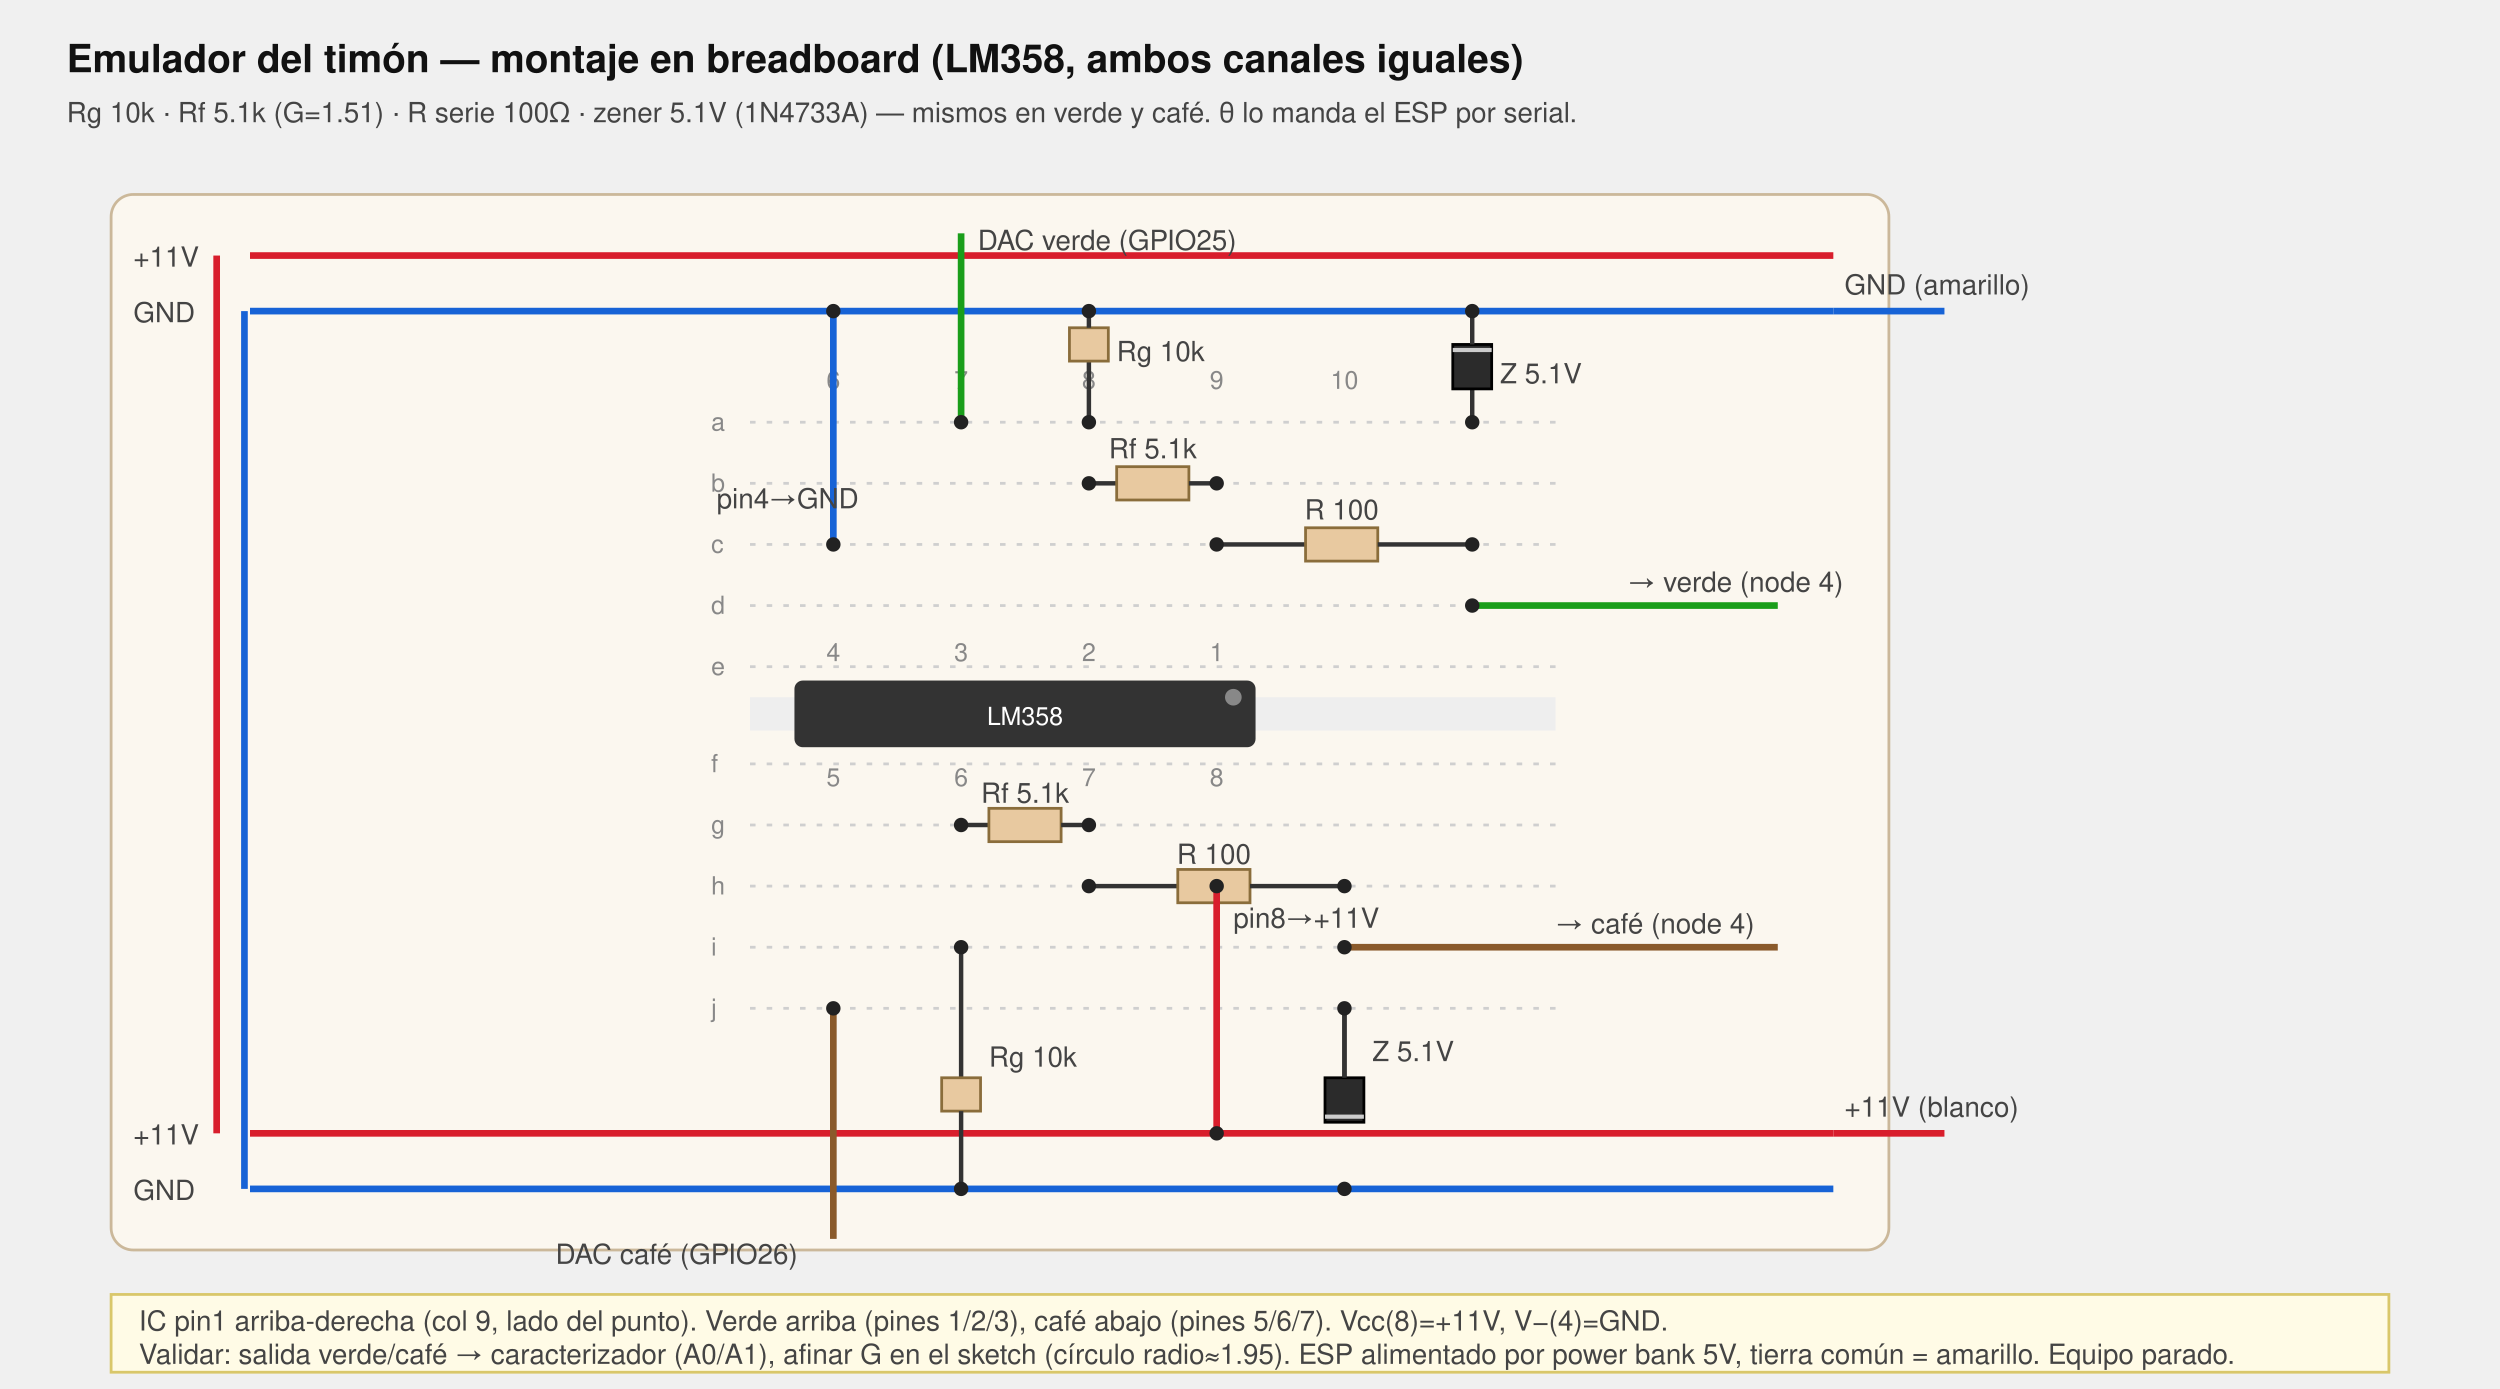
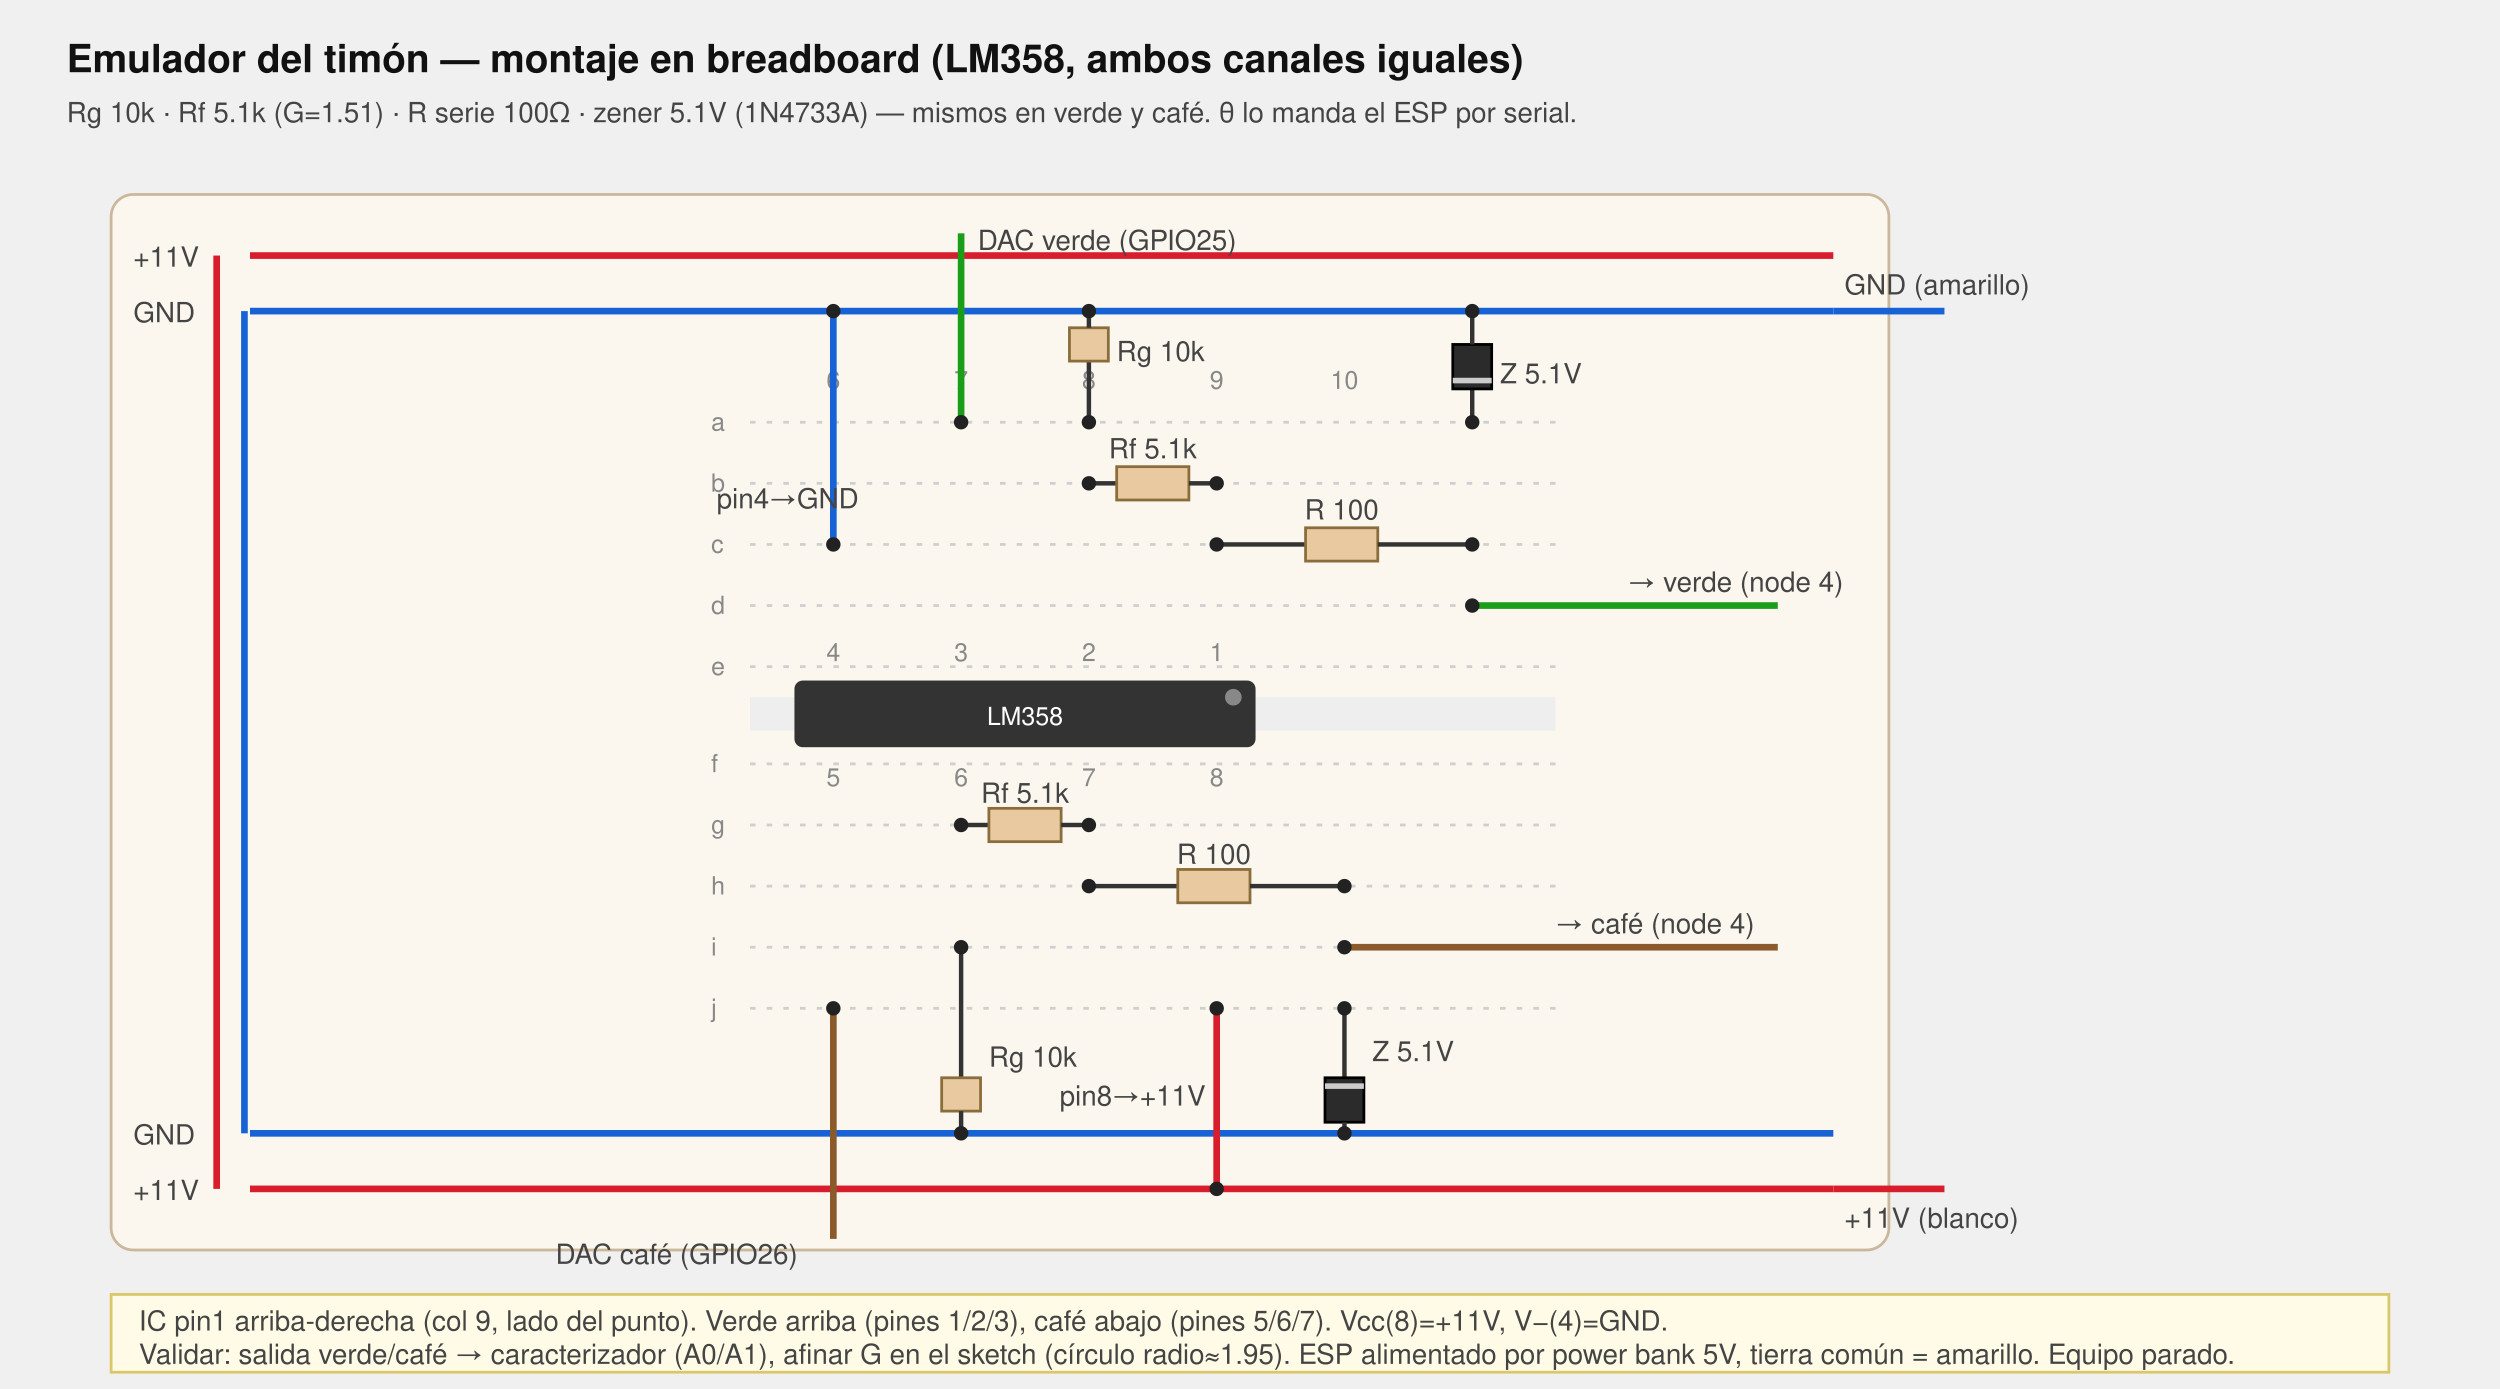
<svg xmlns="http://www.w3.org/2000/svg" viewBox="0 0 900 500" font-family="Helvetica,Arial,sans-serif">
  <style>
    .tb{font-size:14px;font-weight:bold;fill:#111}
    .sm{font-size:11px;fill:#222}
    .xs{font-size:10px;fill:#444}
    .pin{font-size:9px;fill:#fff}
    .col{font-size:9px;fill:#888}
    .row{stroke:#cfcfcf;stroke-width:1;stroke-dasharray:2 4}
    .red{stroke:#d81e2c;stroke-width:2.4;fill:none}
    .blue{stroke:#1763d6;stroke-width:2.4;fill:none}
    .verde{stroke:#1a9e1a;stroke-width:2.4;fill:none}
    .cafe{stroke:#8a5a2b;stroke-width:2.4;fill:none}
    .lead{stroke:#333;stroke-width:1.6;fill:none}
    .rb{fill:#e8c9a0;stroke:#8a6d3b;stroke-width:1}
    .zb{fill:#2b2b2b;stroke:#000;stroke-width:1}
    .dot{fill:#222}
  </style>
  <text x="24" y="26" class="tb" font-size="17">Emulador del timón — montaje en breadboard (LM358, ambos canales iguales)</text>
  <text x="24" y="44" class="xs">Rg 10k · Rf 5.1k (G=1.51) · R serie 100Ω · zener 5.1V (1N4733A) — mismos en verde y café. θ lo manda el ESP por serial.</text>
  <rect x="40" y="70" width="640" height="380" rx="8" fill="#fbf7ef" stroke="#cbb89a" />
  <line x1="90" y1="92" x2="660" y2="92" class="red" />
  <line x1="90" y1="112" x2="660" y2="112" class="blue" />
-   <line x1="90" y1="408" x2="660" y2="408" class="red" />
-   <line x1="90" y1="428" x2="660" y2="428" class="blue" />
+   <line x1="90" y1="408" x2="660" y2="408" class="blue" />
+   <line x1="90" y1="428" x2="660" y2="428" class="red" />
  <text x="48" y="96" class="xs" fill="#d81e2c">+11V</text>
  <text x="48" y="116" class="xs" fill="#1763d6">GND</text>
-   <text x="48" y="412" class="xs" fill="#d81e2c">+11V</text>
-   <text x="48" y="432" class="xs" fill="#1763d6">GND</text>
-   <line x1="78" y1="92" x2="78" y2="408" class="red" />
-   <line x1="88" y1="112" x2="88" y2="428" class="blue" />
+   <text x="48" y="412" class="xs" fill="#1763d6">GND</text>
+   <text x="48" y="432" class="xs" fill="#d81e2c">+11V</text>
+   <line x1="78" y1="92" x2="78" y2="428" class="red" />
+   <line x1="88" y1="112" x2="88" y2="408" class="blue" />
  <line x1="270" y1="152" x2="560" y2="152" class="row" />
  <text x="256" y="155" class="col">a</text>
  <line x1="270" y1="174" x2="560" y2="174" class="row" />
  <text x="256" y="177" class="col">b</text>
  <line x1="270" y1="196" x2="560" y2="196" class="row" />
  <text x="256" y="199" class="col">c</text>
  <line x1="270" y1="218" x2="560" y2="218" class="row" />
  <text x="256" y="221" class="col">d</text>
  <line x1="270" y1="240" x2="560" y2="240" class="row" />
  <text x="256" y="243" class="col">e</text>
  <rect x="270" y="251" width="290" height="12" fill="#eee" />
  <line x1="270" y1="275" x2="560" y2="275" class="row" />
  <text x="256" y="278" class="col">f</text>
  <line x1="270" y1="297" x2="560" y2="297" class="row" />
  <text x="256" y="300" class="col">g</text>
  <line x1="270" y1="319" x2="560" y2="319" class="row" />
  <text x="256" y="322" class="col">h</text>
  <line x1="270" y1="341" x2="560" y2="341" class="row" />
  <text x="256" y="344" class="col">i</text>
  <line x1="270" y1="363" x2="560" y2="363" class="row" />
  <text x="256" y="366" class="col">j</text>
  <text x="300" y="140" class="col" text-anchor="middle">6</text>
  <text x="346" y="140" class="col" text-anchor="middle">7</text>
  <text x="392" y="140" class="col" text-anchor="middle">8</text>
  <text x="438" y="140" class="col" text-anchor="middle">9</text>
  <text x="484" y="140" class="col" text-anchor="middle">10</text>
  <text x="530" y="140" class="col" text-anchor="middle">11</text>
  <rect x="286" y="245" width="166" height="24" rx="3" fill="#333" />
  <text x="369" y="261" class="pin" text-anchor="middle">LM358</text>
  <circle cx="444" cy="251" r="3" fill="#888" />
  <text x="300" y="238" class="col" text-anchor="middle" fill="#555">4</text>
  <text x="346" y="238" class="col" text-anchor="middle" fill="#555">3</text>
  <text x="392" y="238" class="col" text-anchor="middle" fill="#555">2</text>
  <text x="438" y="238" class="col" text-anchor="middle" fill="#555">1</text>
  <text x="300" y="283" class="col" text-anchor="middle" fill="#555">5</text>
  <text x="346" y="283" class="col" text-anchor="middle" fill="#555">6</text>
  <text x="392" y="283" class="col" text-anchor="middle" fill="#555">7</text>
  <text x="438" y="283" class="col" text-anchor="middle" fill="#555">8</text>
  <line x1="346" y1="84" x2="346" y2="152" class="verde" />
  <circle cx="346" cy="152" r="2.6" class="dot" />
  <text x="352" y="90" class="xs" fill="#1a9e1a">DAC verde (GPIO25)</text>
  <line x1="392" y1="174" x2="402" y2="174" class="lead" />
  <rect x="402" y="168" width="26" height="12" class="rb" />
  <line x1="428" y1="174" x2="438" y2="174" class="lead" />
  <circle cx="392" cy="174" r="2.6" class="dot" />
  <circle cx="438" cy="174" r="2.6" class="dot" />
  <text x="415" y="165" class="xs" text-anchor="middle">Rf 5.1k</text>
  <line x1="392" y1="152" x2="392" y2="130" class="lead" />
  <rect x="385" y="118" width="14" height="12" class="rb" />
  <line x1="392" y1="118" x2="392" y2="112" class="lead" />
  <circle cx="392" cy="152" r="2.6" class="dot" />
  <circle cx="392" cy="112" r="2.6" class="dot" />
  <text x="402" y="130" class="xs">Rg 10k</text>
  <line x1="438" y1="196" x2="470" y2="196" class="lead" />
  <rect x="470" y="190" width="26" height="12" class="rb" />
  <line x1="496" y1="196" x2="530" y2="196" class="lead" />
  <circle cx="438" cy="196" r="2.6" class="dot" />
  <circle cx="530" cy="196" r="2.6" class="dot" />
  <text x="483" y="187" class="xs" text-anchor="middle">R 100</text>
  <line x1="530" y1="152" x2="530" y2="140" class="lead" />
  <rect x="523" y="124" width="14" height="16" class="zb" />
-   <line x1="523" y1="126" x2="537" y2="126" stroke="#ccc" stroke-width="1.5" />
+   <line x1="523" y1="137" x2="537" y2="137" stroke="#ccc" stroke-width="2" />
  <line x1="530" y1="124" x2="530" y2="112" class="lead" />
  <circle cx="530" cy="152" r="2.6" class="dot" />
  <circle cx="530" cy="112" r="2.6" class="dot" />
  <text x="540" y="138" class="xs">Z 5.1V</text>
  <line x1="530" y1="218" x2="640" y2="218" class="verde" />
  <circle cx="530" cy="218" r="2.6" class="dot" />
  <text x="586" y="213" class="xs" fill="#1a9e1a">→ verde (node 4)</text>
  <line x1="300" y1="196" x2="300" y2="112" class="blue" />
  <circle cx="300" cy="196" r="2.6" class="dot" />
  <circle cx="300" cy="112" r="2.6" class="dot" />
  <text x="258" y="183" class="xs">pin4→GND</text>
  <line x1="300" y1="363" x2="300" y2="446" class="cafe" />
  <circle cx="300" cy="363" r="2.6" class="dot" />
  <text x="200" y="455" class="xs" fill="#8a5a2b">DAC café (GPIO26)</text>
  <line x1="346" y1="297" x2="356" y2="297" class="lead" />
  <rect x="356" y="291" width="26" height="12" class="rb" />
  <line x1="382" y1="297" x2="392" y2="297" class="lead" />
  <circle cx="346" cy="297" r="2.6" class="dot" />
  <circle cx="392" cy="297" r="2.6" class="dot" />
  <text x="369" y="289" class="xs" text-anchor="middle">Rf 5.1k</text>
  <line x1="346" y1="341" x2="346" y2="388" class="lead" />
  <rect x="339" y="388" width="14" height="12" class="rb" />
-   <line x1="346" y1="400" x2="346" y2="428" class="lead" />
+   <line x1="346" y1="400" x2="346" y2="408" class="lead" />
  <circle cx="346" cy="341" r="2.6" class="dot" />
-   <circle cx="346" cy="428" r="2.6" class="dot" />
+   <circle cx="346" cy="408" r="2.6" class="dot" />
  <text x="356" y="384" class="xs">Rg 10k</text>
  <line x1="392" y1="319" x2="424" y2="319" class="lead" />
  <rect x="424" y="313" width="26" height="12" class="rb" />
  <line x1="450" y1="319" x2="484" y2="319" class="lead" />
  <circle cx="392" cy="319" r="2.6" class="dot" />
  <circle cx="484" cy="319" r="2.6" class="dot" />
  <text x="437" y="311" class="xs" text-anchor="middle">R 100</text>
  <line x1="484" y1="363" x2="484" y2="388" class="lead" />
  <rect x="477" y="388" width="14" height="16" class="zb" />
-   <line x1="477" y1="402" x2="491" y2="402" stroke="#ccc" stroke-width="1.5" />
-   <line x1="484" y1="388" x2="484" y2="363" class="lead" />
+   <line x1="477" y1="391" x2="491" y2="391" stroke="#ccc" stroke-width="2" />
+   <line x1="484" y1="404" x2="484" y2="408" class="lead" />
  <circle cx="484" cy="363" r="2.6" class="dot" />
-   <circle cx="484" cy="428" r="2.6" class="dot" />
+   <circle cx="484" cy="408" r="2.6" class="dot" />
  <text x="494" y="382" class="xs">Z 5.1V</text>
  <line x1="484" y1="341" x2="640" y2="341" class="cafe" />
  <circle cx="484" cy="341" r="2.6" class="dot" />
  <text x="560" y="336" class="xs" fill="#8a5a2b">→ café (node 4)</text>
-   <line x1="438" y1="319" x2="438" y2="408" class="red" />
-   <circle cx="438" cy="319" r="2.6" class="dot" />
-   <circle cx="438" cy="408" r="2.6" class="dot" />
-   <text x="444" y="334" class="xs">pin8→+11V</text>
-   <line x1="660" y1="408" x2="700" y2="408" class="red" />
-   <text x="664" y="402" class="xs" fill="#d81e2c">+11V (blanco)</text>
+   <line x1="438" y1="363" x2="438" y2="428" class="red" />
+   <circle cx="438" cy="363" r="2.6" class="dot" />
+   <circle cx="438" cy="428" r="2.6" class="dot" />
+   <text x="434" y="398" class="xs" text-anchor="end">pin8→+11V</text>
+   <line x1="660" y1="428" x2="700" y2="428" class="red" />
+   <text x="664" y="442" class="xs" fill="#d81e2c">+11V (blanco)</text>
  <line x1="660" y1="112" x2="700" y2="112" class="blue" />
  <text x="664" y="106" class="xs" fill="#1763d6">GND (amarillo)</text>
  <rect x="40" y="466" width="820" height="28" fill="#fffbe6" stroke="#d9c76a" />
  <text x="50" y="479" class="xs">IC pin1 arriba-derecha (col 9, lado del punto). Verde arriba (pines 1/2/3), café abajo (pines 5/6/7). Vcc(8)=+11V, V−(4)=GND.</text>
  <text x="50" y="491" class="xs">Validar: salida verde/café → caracterizador (A0/A1), afinar G en el sketch (círculo radio≈1.95). ESP alimentado por power bank 5V, tierra común = amarillo. Equipo parado.</text>
</svg>
